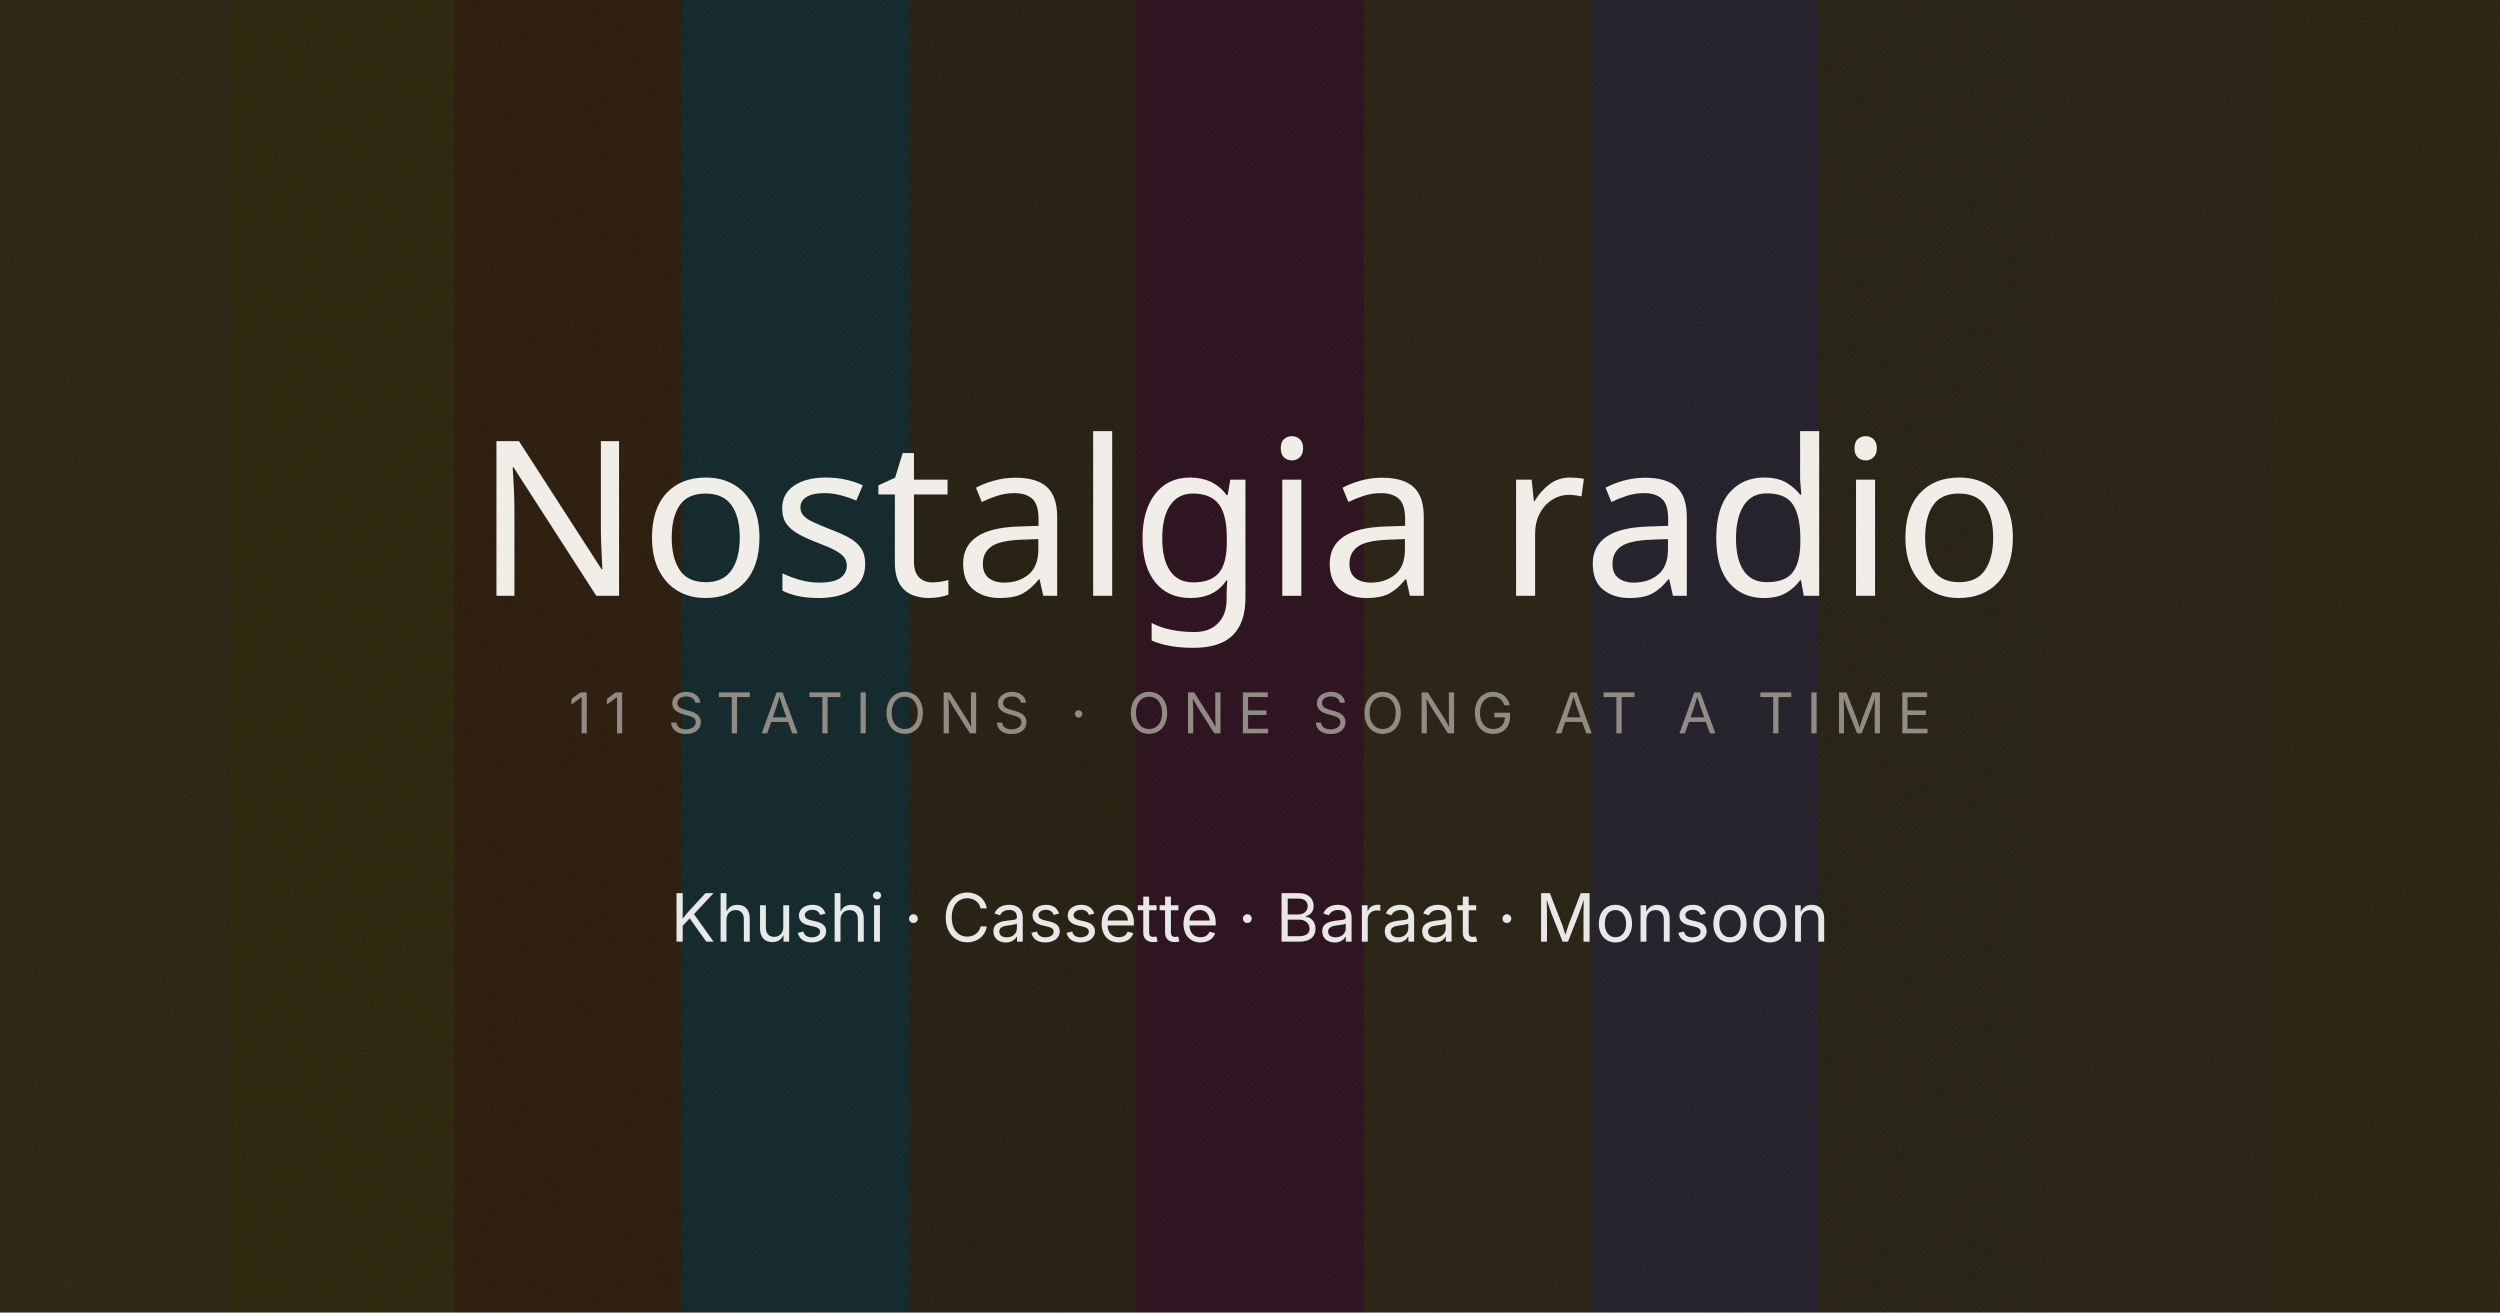
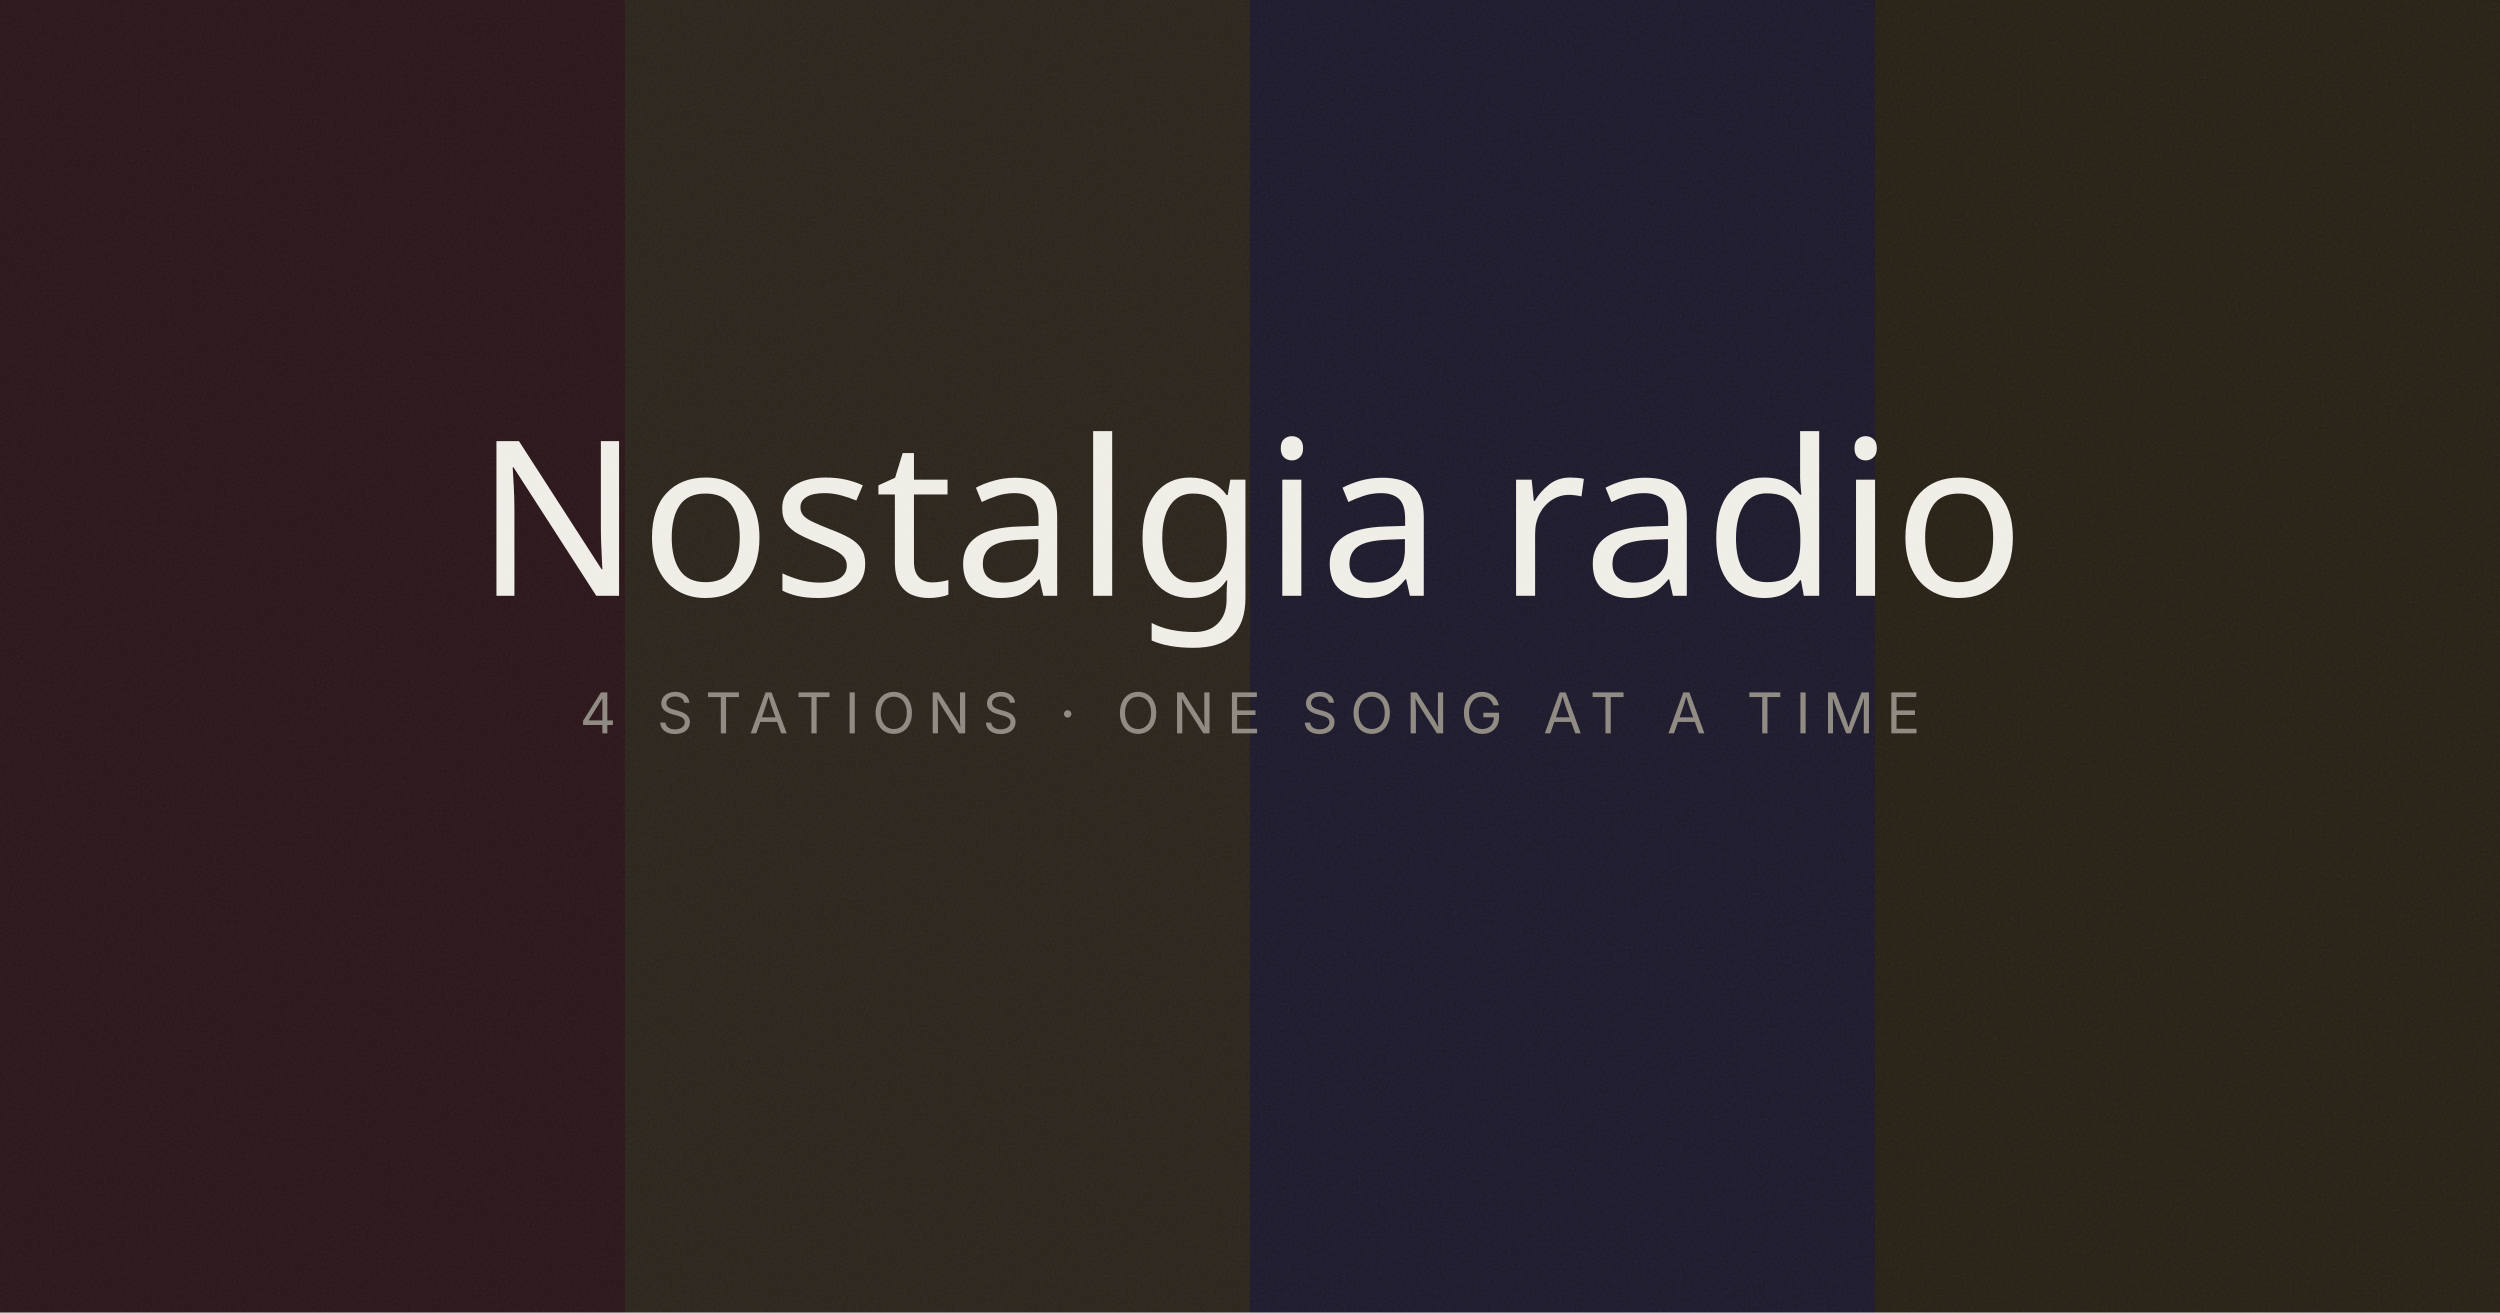
<svg xmlns="http://www.w3.org/2000/svg" width="1200" height="630" viewBox="0 0 1200 630">
  <defs>
    <filter id="n">
      <feTurbulence type="fractalNoise" baseFrequency="0.85" numOctaves="3" />
    </filter>
  </defs>
  <rect width="1200" height="630" fill="#0b0b0d" />
-   <rect x="0" y="0" width="109.091" height="630" fill="#f7c948" opacity="0.13" />
-   <rect x="109.091" y="0" width="109.091" height="630" fill="#ffd400" opacity="0.13" />
-   <rect x="218.182" y="0" width="109.091" height="630" fill="#ff8a00" opacity="0.13" />
-   <rect x="327.273" y="0" width="109.091" height="630" fill="#35e0f0" opacity="0.13" />
-   <rect x="436.364" y="0" width="109.091" height="630" fill="#c9a227" opacity="0.13" />
-   <rect x="545.455" y="0" width="109.091" height="630" fill="#ff2e88" opacity="0.13" />
-   <rect x="654.545" y="0" width="109.091" height="630" fill="#e8b33c" opacity="0.13" />
-   <rect x="763.636" y="0" width="109.091" height="630" fill="#b7a6e8" opacity="0.13" />
-   <rect x="872.727" y="0" width="109.091" height="630" fill="#d4af37" opacity="0.13" />
-   <rect x="981.818" y="0" width="109.091" height="630" fill="#e9b44c" opacity="0.13" />
-   <rect x="1090.909" y="0" width="109.091" height="630" fill="#ffb020" opacity="0.13" />
+   <rect x="0" y="0" width="300" height="630" fill="#ff5d73" opacity="0.13" />
+   <rect x="300" y="0" width="300" height="630" fill="#ffcf87" opacity="0.13" />
+   <rect x="600" y="0" width="300" height="630" fill="#8f7bff" opacity="0.13" />
+   <rect x="900" y="0" width="300" height="630" fill="#e3b04b" opacity="0.13" />
  <text x="600" y="286" text-anchor="middle" font-family="Anton, Impact, sans-serif" font-size="104" fill="#f2efe9">Nostalgia radio</text>
-   <text x="600" y="352" text-anchor="middle" font-family="Inter, sans-serif" font-size="27" letter-spacing="6" fill="#8f8a82">11 STATIONS · ONE SONG AT A TIME</text>
-   <text x="600" y="452" text-anchor="middle" font-family="Inter, sans-serif" font-size="32" fill="#ffffff" opacity="0.9">Khushi  ·  Cassette  ·  Baraat  ·  Monsoon</text>
+   <text x="600" y="352" text-anchor="middle" font-family="Inter, sans-serif" font-size="27" letter-spacing="6" fill="#8f8a82">4 STATIONS · ONE SONG AT A TIME</text>
+   <text x="600" y="452" text-anchor="middle" font-family="Inter, sans-serif" font-size="32" fill="#ffffff" opacity="0.9" />
  <rect width="1200" height="630" filter="url(#n)" opacity="0.06" />
</svg>
